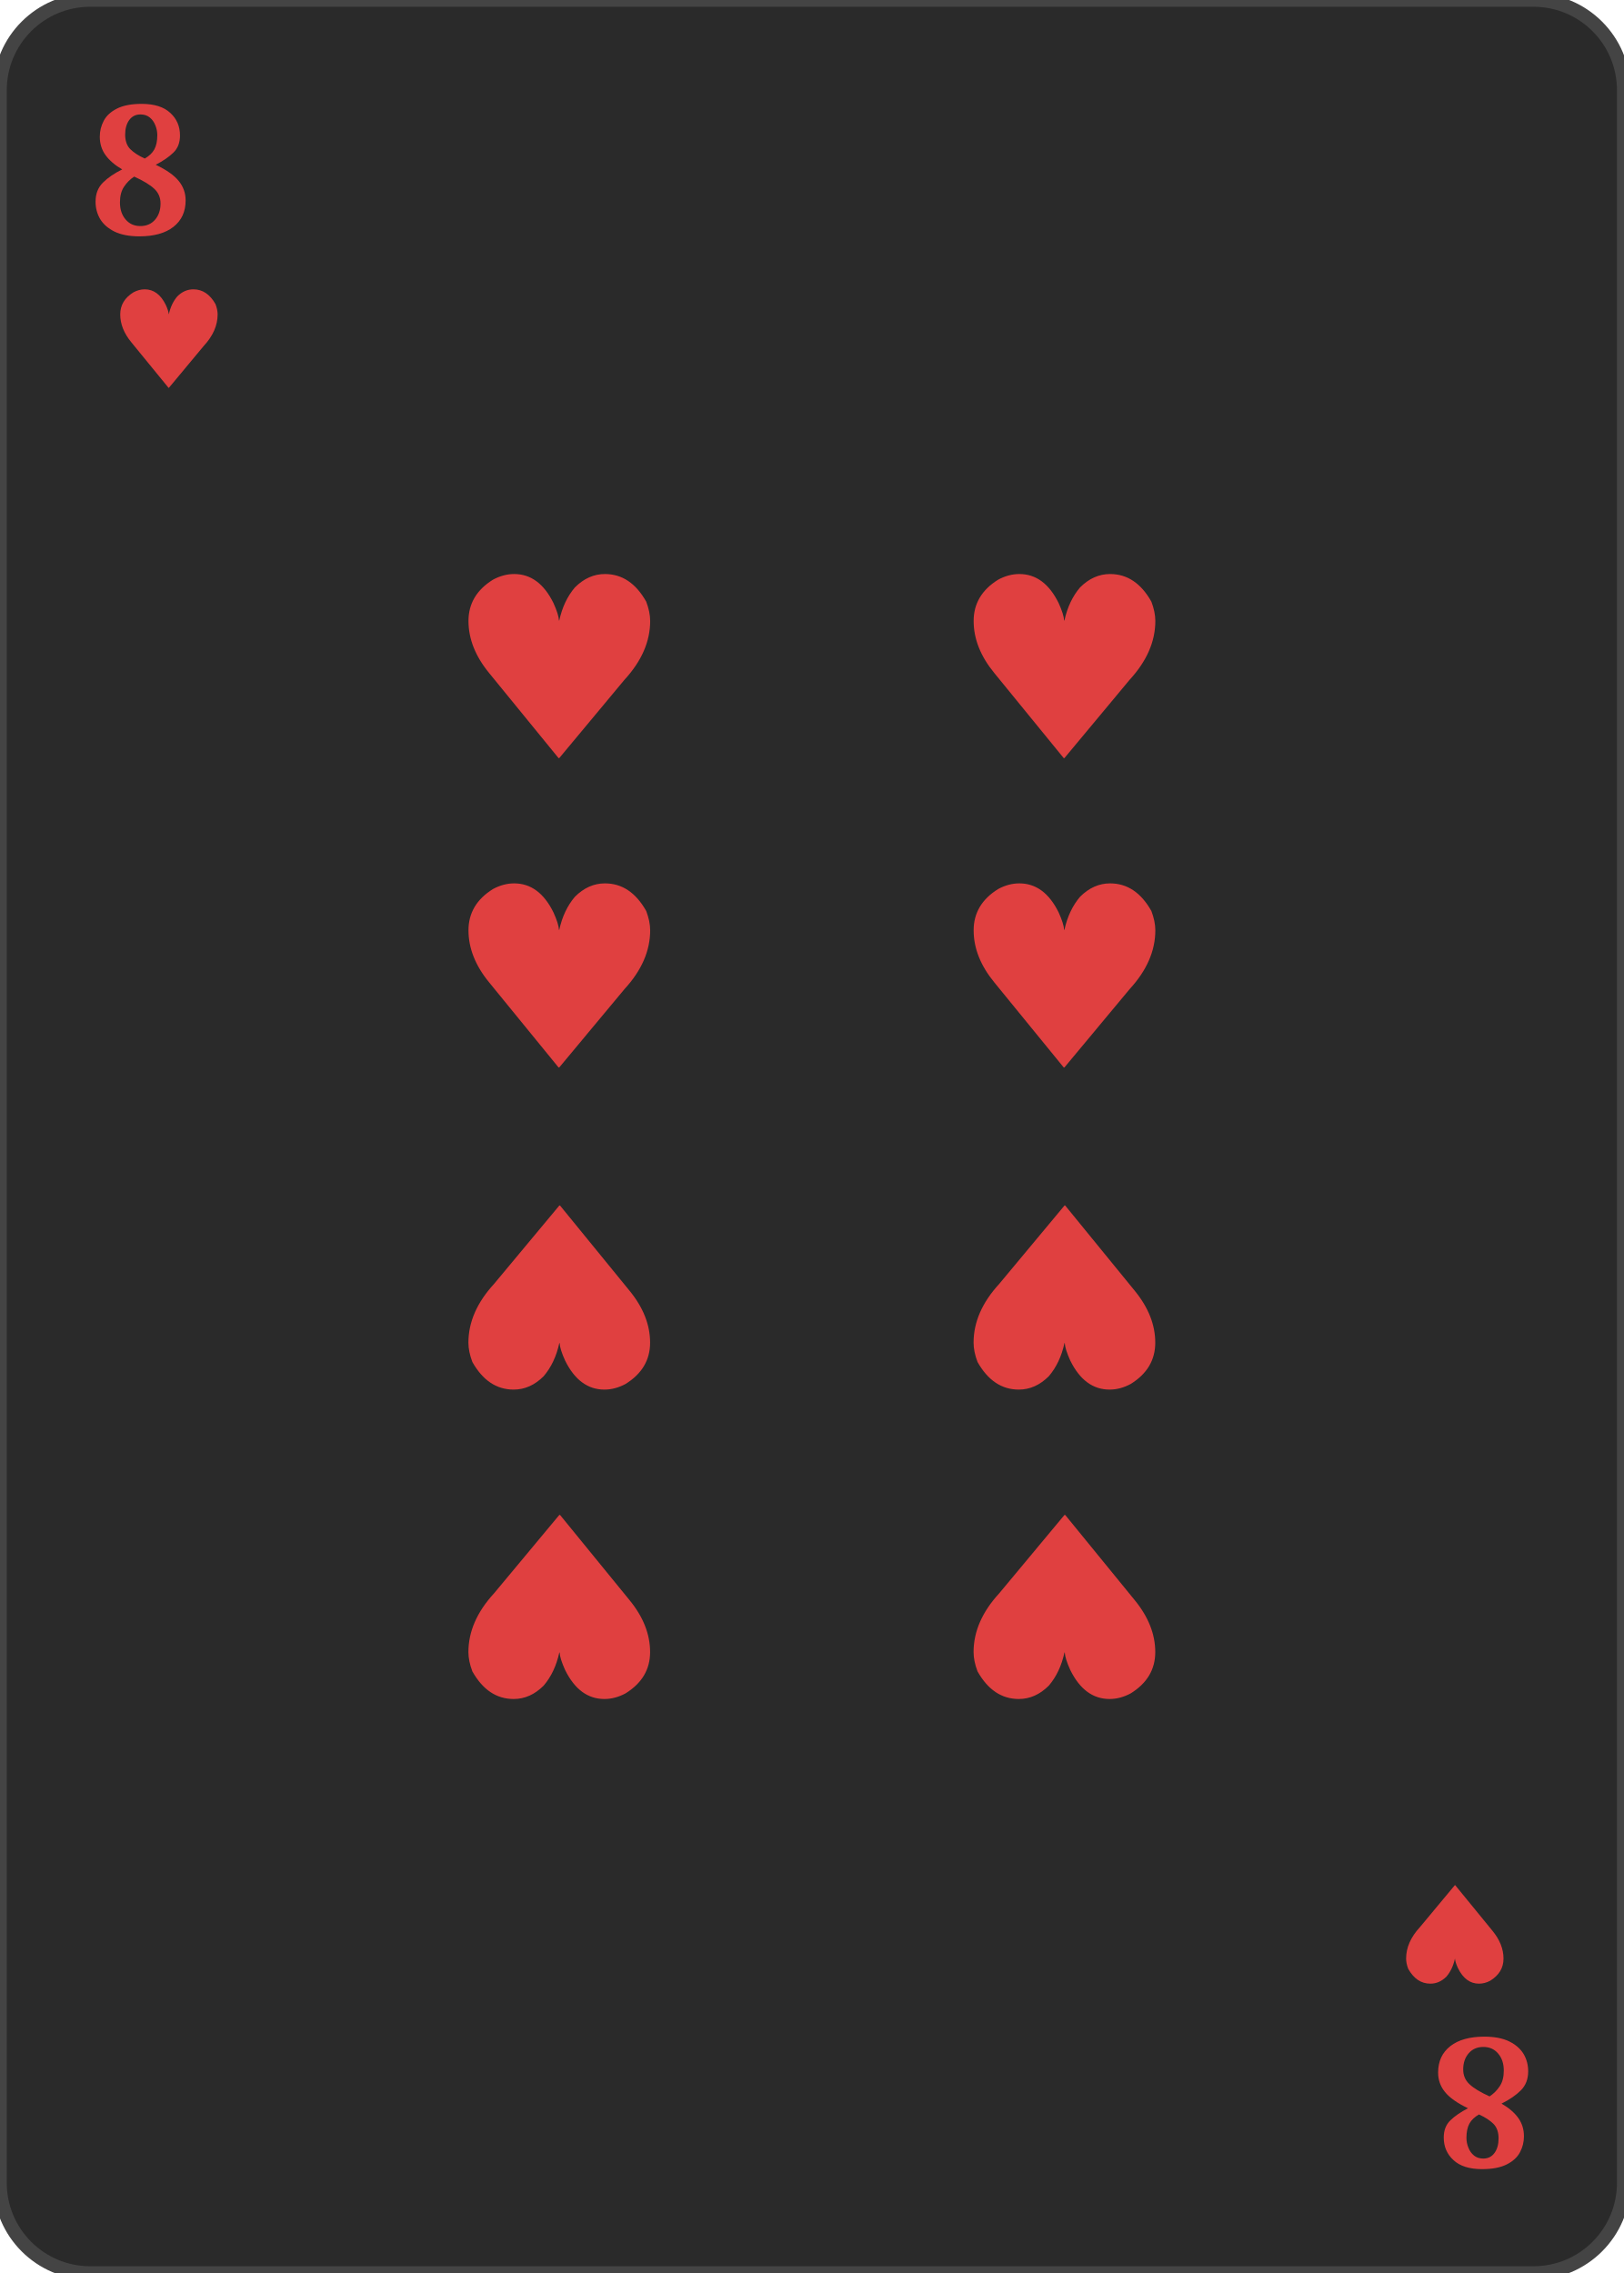
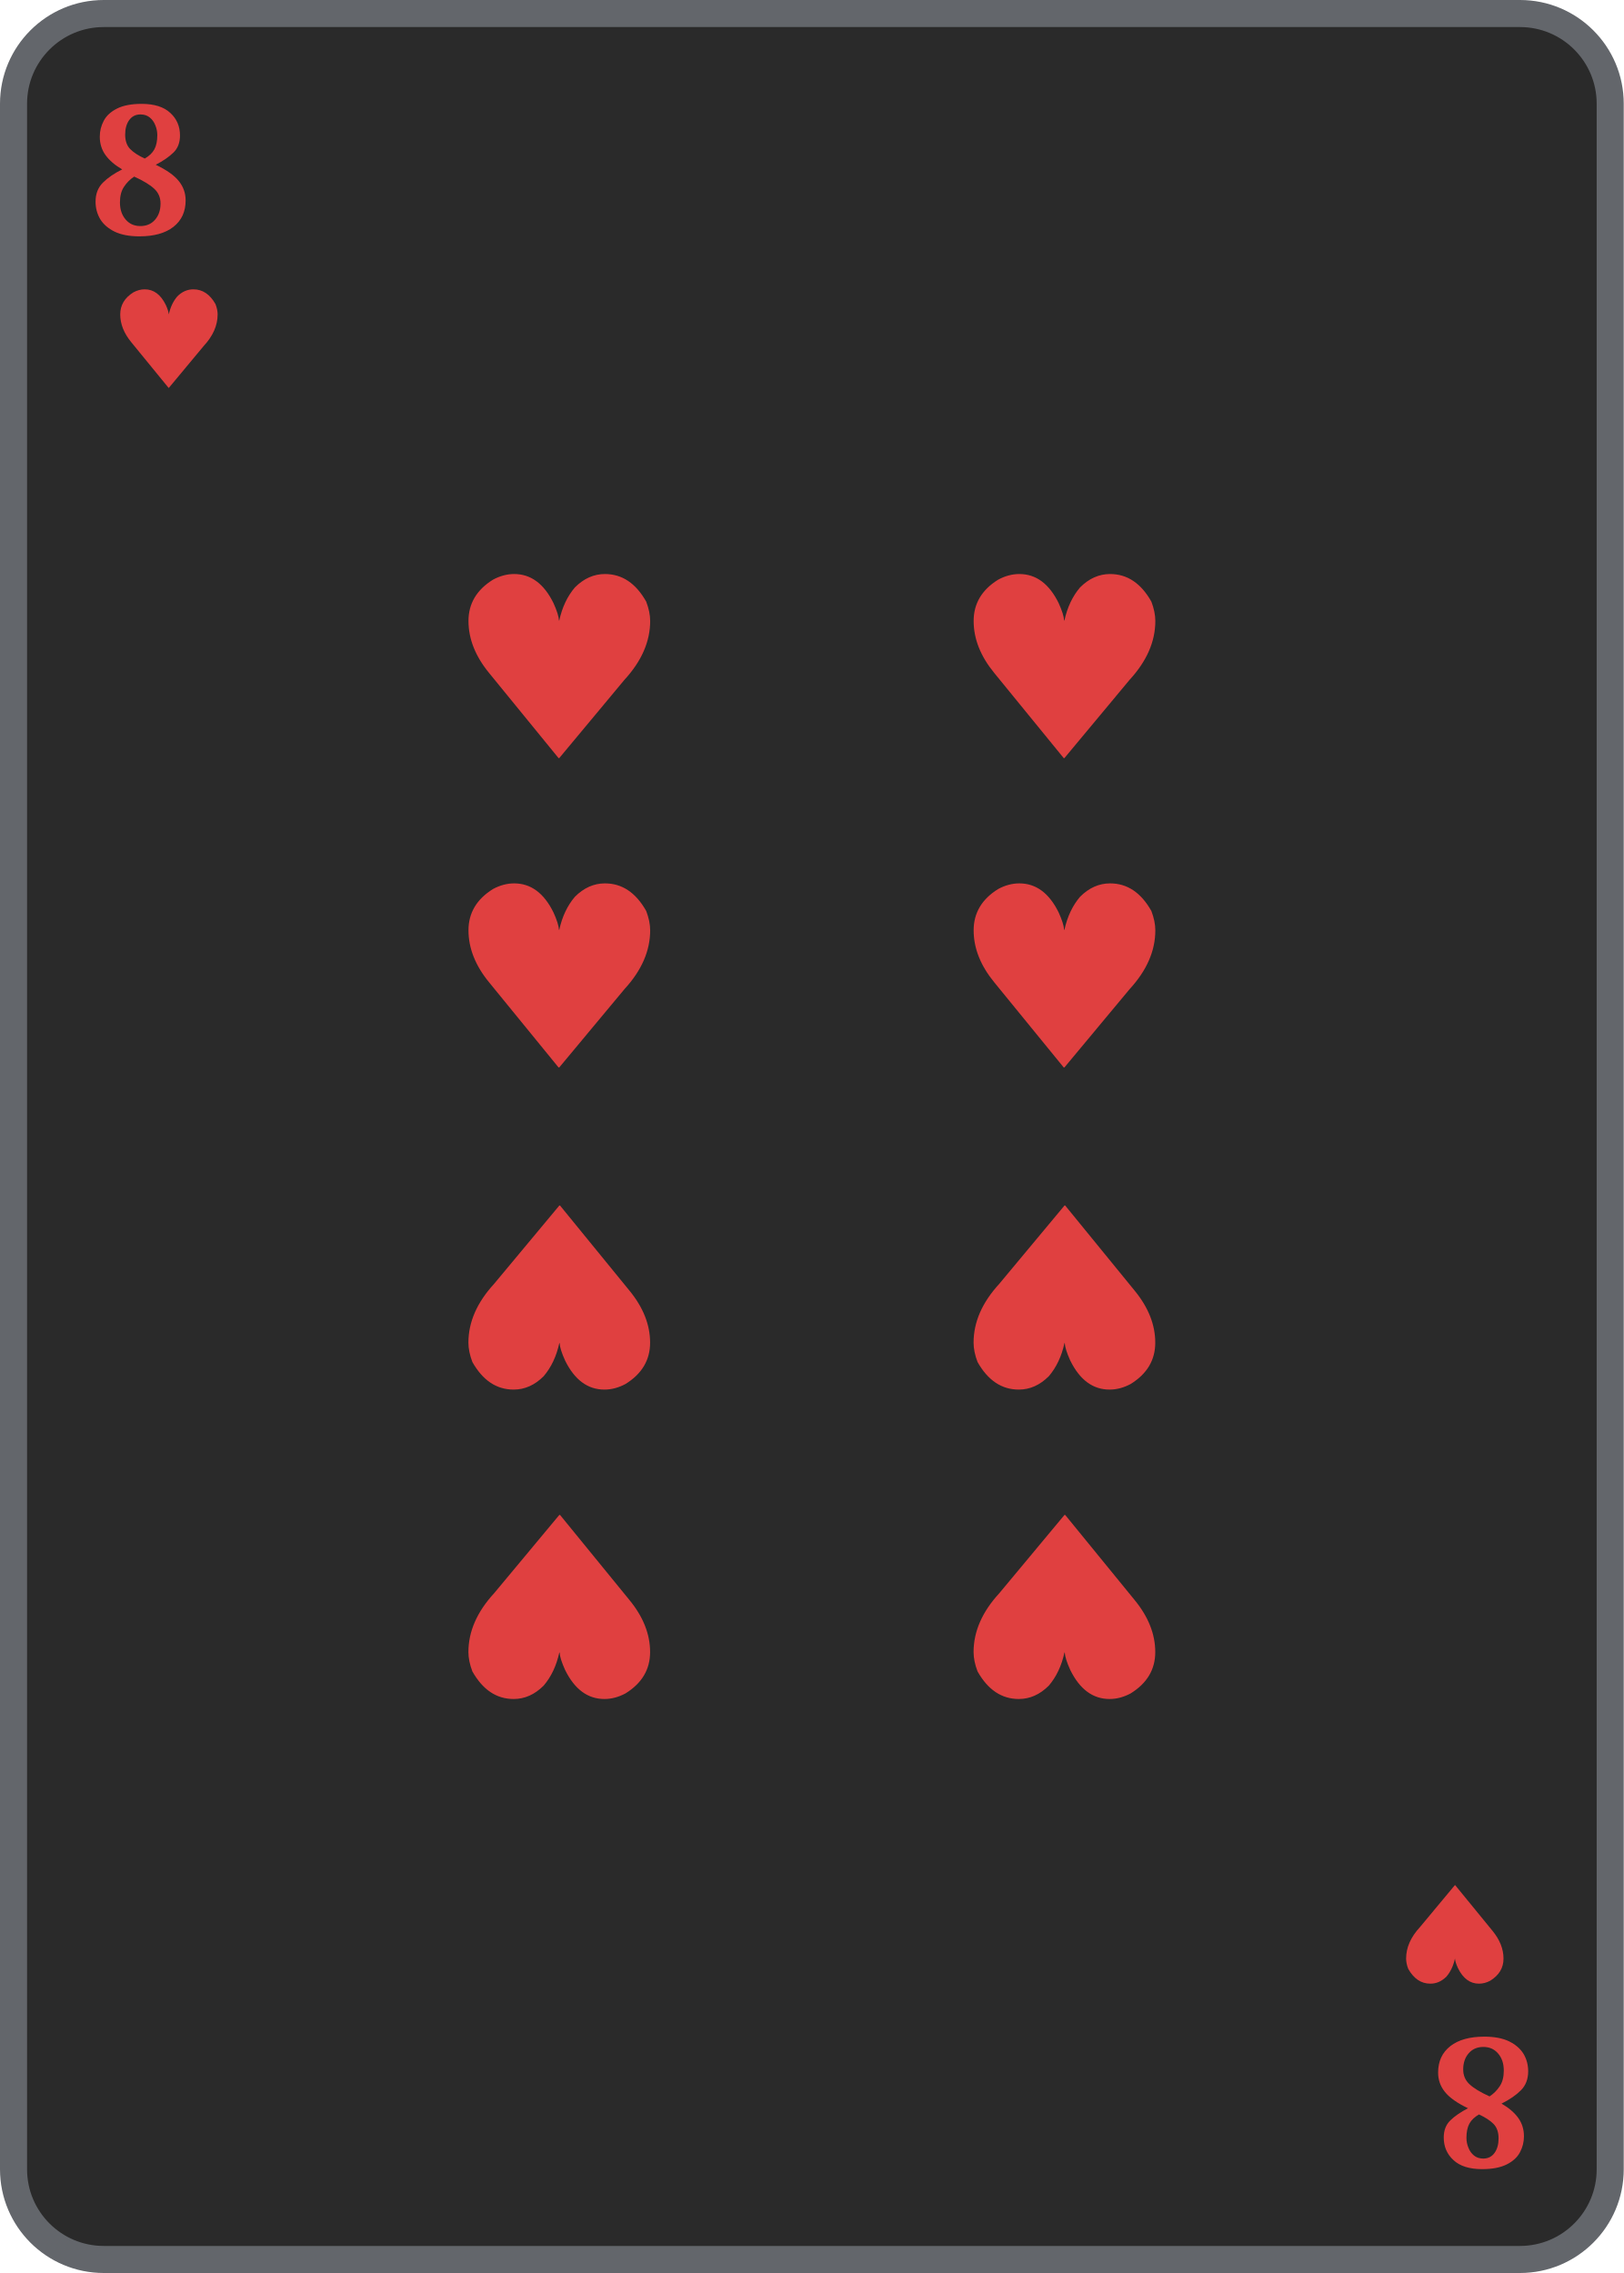
<svg xmlns="http://www.w3.org/2000/svg" viewBox="0 0 180 252" width="180" height="252">
-   <rect width="180" height="252" rx="10" fill="#2a2a2a" stroke="#444444" stroke-width="1.5" />
+   <rect x="1.5" y="1.5" width="177" height="249" rx="10" fill="#2a2a2a" stroke="#63666B" stroke-width="3" />
  <text x="10" y="26" font-family="Georgia, serif" font-size="20" font-weight="bold" fill="#e04040">8</text>
  <text x="12" y="43" font-family="Georgia, serif" font-size="15" fill="#e04040">♥</text>
  <g transform="rotate(180, 90.0, 126.0)">
    <text x="10" y="26" font-family="Georgia, serif" font-size="20" font-weight="bold" fill="#e04040">8</text>
    <text x="12" y="43" font-family="Georgia, serif" font-size="15" fill="#e04040">♥</text>
  </g>
  <text x="62.0" y="76.1" font-family="Georgia, serif" font-size="28" fill="#e04040" text-anchor="middle" dominant-baseline="middle">♥</text>
  <text x="118.0" y="76.1" font-family="Georgia, serif" font-size="28" fill="#e04040" text-anchor="middle" dominant-baseline="middle">♥</text>
  <text x="62.0" y="110.4" font-family="Georgia, serif" font-size="28" fill="#e04040" text-anchor="middle" dominant-baseline="middle">♥</text>
  <text x="118.0" y="110.4" font-family="Georgia, serif" font-size="28" fill="#e04040" text-anchor="middle" dominant-baseline="middle">♥</text>
  <text x="62.0" y="141.6" font-family="Georgia, serif" font-size="28" fill="#e04040" text-anchor="middle" dominant-baseline="middle" transform="rotate(180,62.0,141.6)">♥</text>
  <text x="118.0" y="141.6" font-family="Georgia, serif" font-size="28" fill="#e04040" text-anchor="middle" dominant-baseline="middle" transform="rotate(180,118.0,141.6)">♥</text>
  <text x="62.0" y="175.9" font-family="Georgia, serif" font-size="28" fill="#e04040" text-anchor="middle" dominant-baseline="middle" transform="rotate(180,62.0,175.9)">♥</text>
  <text x="118.0" y="175.9" font-family="Georgia, serif" font-size="28" fill="#e04040" text-anchor="middle" dominant-baseline="middle" transform="rotate(180,118.0,175.9)">♥</text>
</svg>
